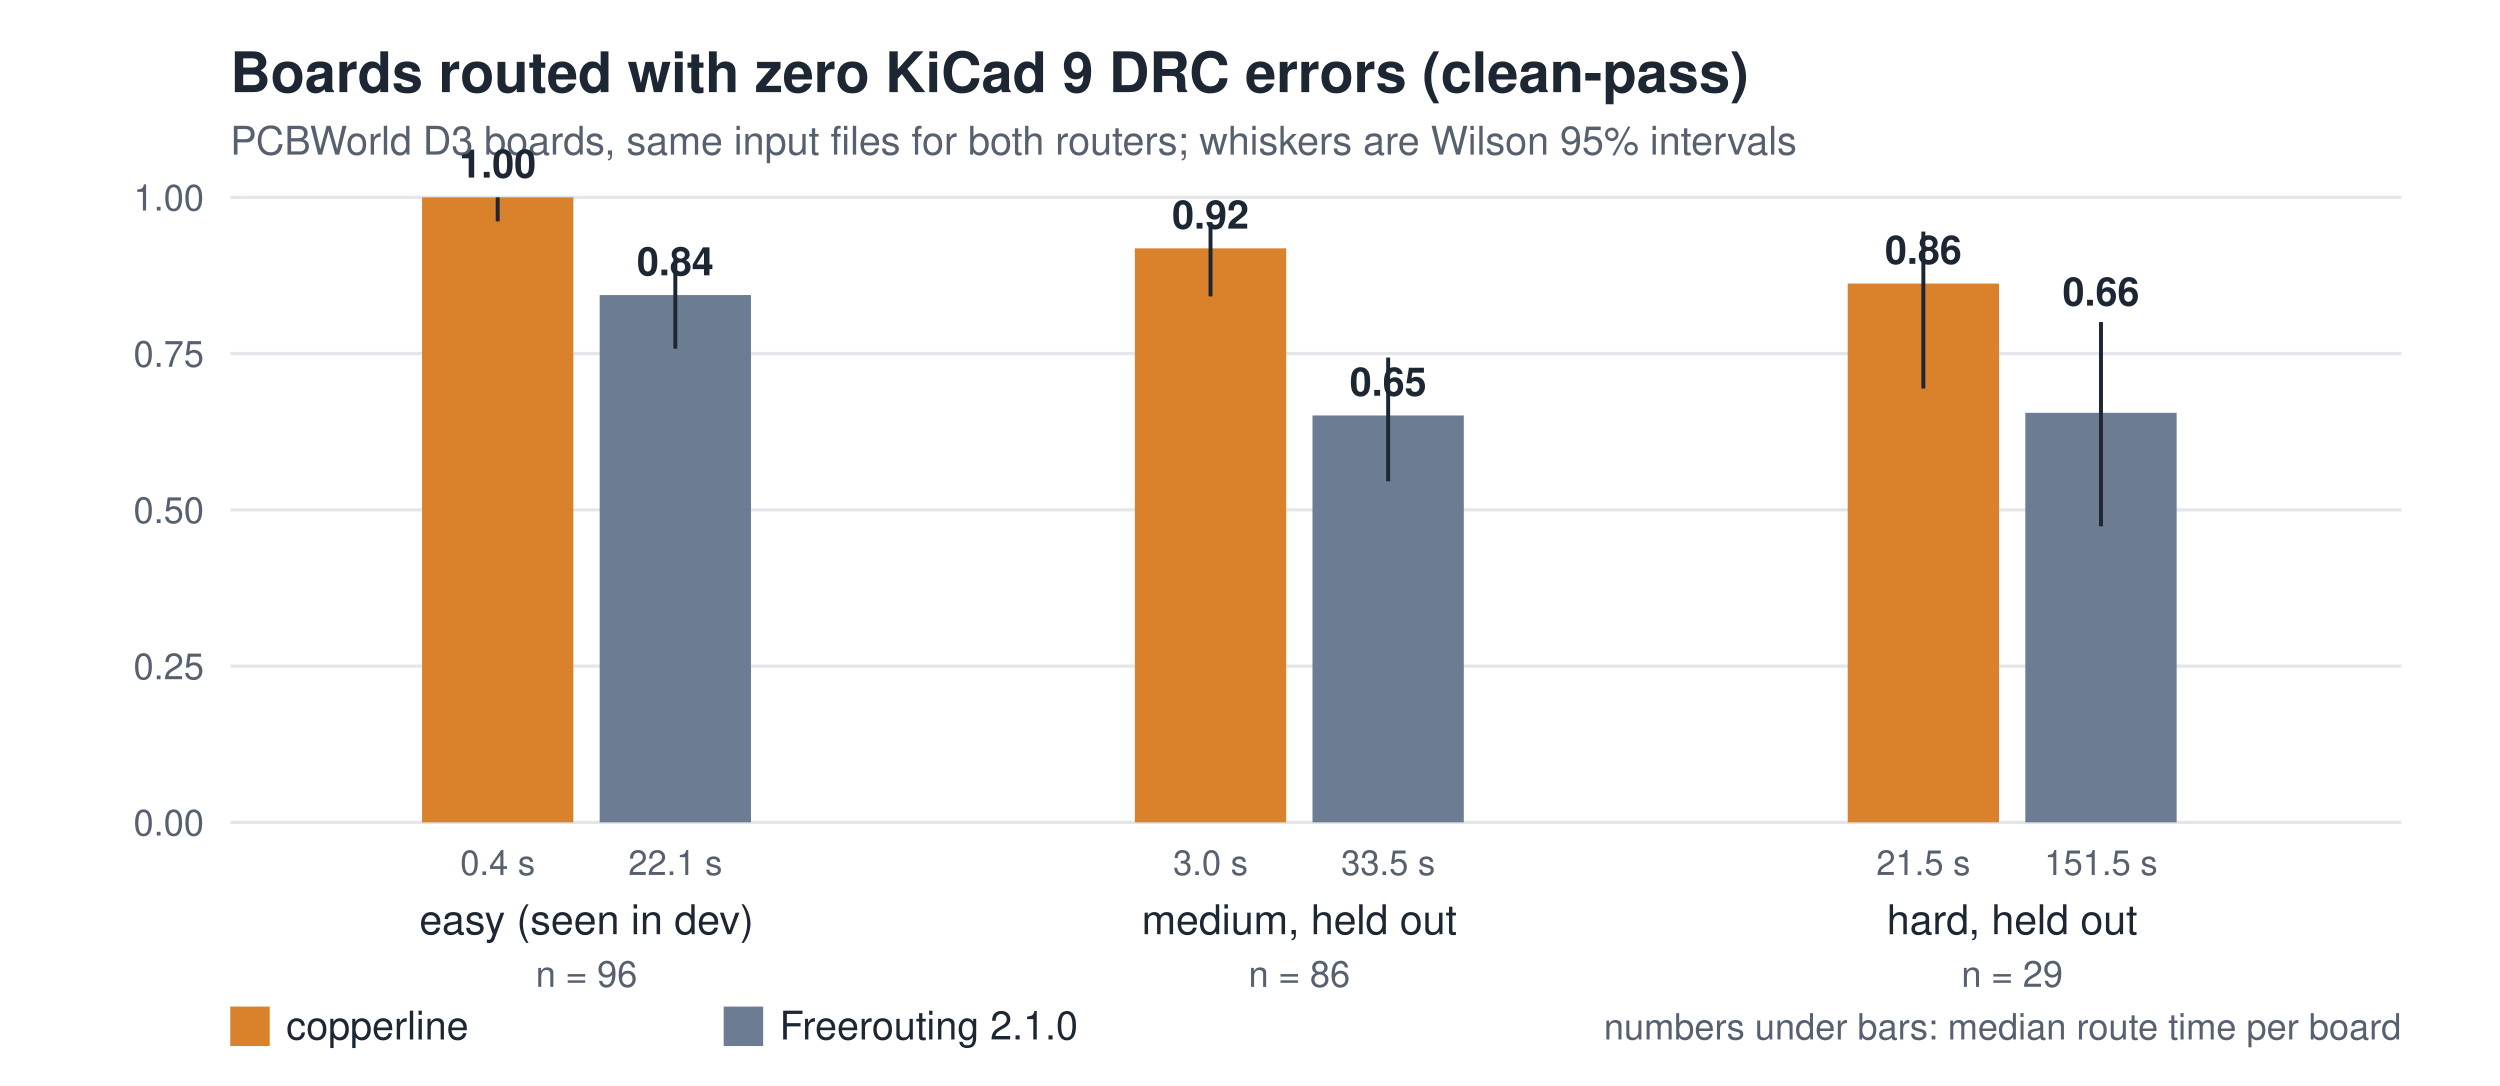
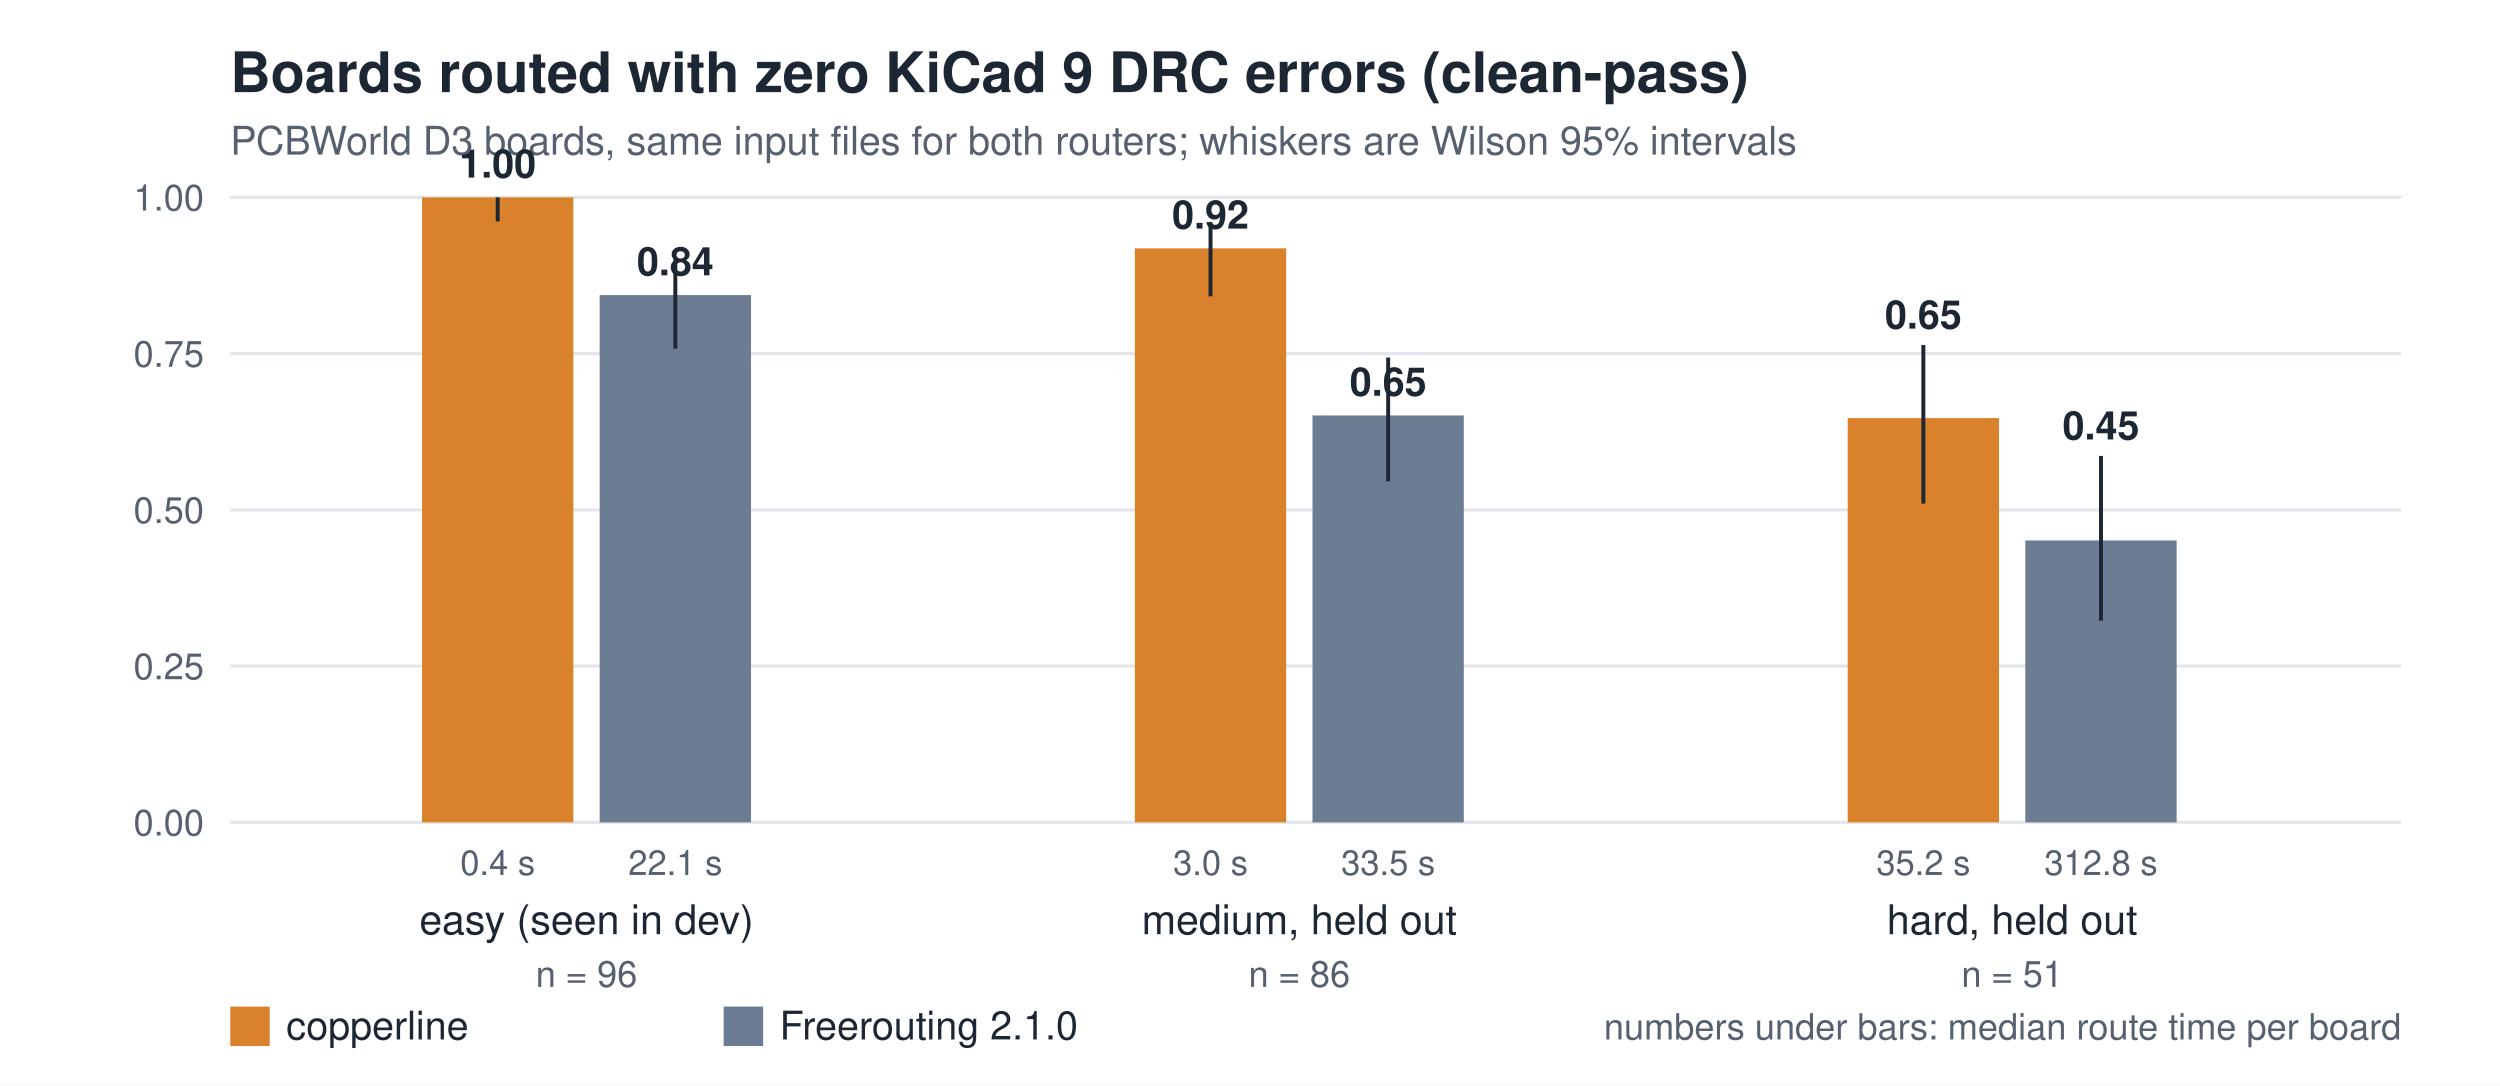
<svg xmlns="http://www.w3.org/2000/svg" viewBox="0 0 760 330" font-family="Helvetica, Arial, sans-serif">
  <rect width="760" height="330" fill="#ffffff" />
  <text x="70" y="28" font-size="17" font-weight="bold" fill="#1d2733">Boards routed with zero KiCad 9 DRC errors (clean-pass)</text>
  <text x="70" y="47" font-size="12" fill="#56606e">PCBWorld D3 boards, same input files for both routers; whiskers are Wilson 95% intervals</text>
  <line x1="70" x2="730" y1="250.0" y2="250.0" stroke="#e3e7ec" />
  <text x="62" y="254.0" font-size="11" text-anchor="end" fill="#56606e">0.00</text>
  <line x1="70" x2="730" y1="202.5" y2="202.5" stroke="#e3e7ec" />
  <text x="62" y="206.5" font-size="11" text-anchor="end" fill="#56606e">0.25</text>
  <line x1="70" x2="730" y1="155.0" y2="155.0" stroke="#e3e7ec" />
  <text x="62" y="159.0" font-size="11" text-anchor="end" fill="#56606e">0.50</text>
  <line x1="70" x2="730" y1="107.5" y2="107.5" stroke="#e3e7ec" />
  <text x="62" y="111.5" font-size="11" text-anchor="end" fill="#56606e">0.75</text>
  <line x1="70" x2="730" y1="60.0" y2="60.0" stroke="#e3e7ec" />
  <text x="62" y="64.0" font-size="11" text-anchor="end" fill="#56606e">1.00</text>
  <rect x="128.3" y="60.0" width="46" height="190.0" fill="#d9822b" />
  <line x1="151.3" x2="151.3" y1="67.3" y2="60.0" stroke="#1d2733" stroke-width="1.2" />
  <text x="151.3" y="54.0" font-size="12" text-anchor="middle" fill="#1d2733" font-weight="bold">1.00</text>
  <text x="151.3" y="266.0" font-size="10.5" text-anchor="middle" fill="#56606e">0.4 s</text>
  <rect x="182.3" y="89.7" width="46" height="160.3" fill="#6b7c93" />
  <line x1="205.3" x2="205.3" y1="106.0" y2="78.4" stroke="#1d2733" stroke-width="1.2" />
  <text x="205.3" y="83.7" font-size="12" text-anchor="middle" fill="#1d2733" font-weight="bold">0.84</text>
  <text x="205.3" y="266.0" font-size="10.5" text-anchor="middle" fill="#56606e">22.1 s</text>
  <text x="178.3" y="284.0" font-size="12.5" text-anchor="middle" fill="#1d2733">easy (seen in dev)</text>
  <text x="178.3" y="300.0" font-size="11" text-anchor="middle" fill="#56606e">n = 96</text>
  <rect x="345.0" y="75.5" width="46" height="174.5" fill="#d9822b" />
  <line x1="368.0" x2="368.0" y1="90.1" y2="67.6" stroke="#1d2733" stroke-width="1.2" />
  <text x="368.0" y="69.5" font-size="12" text-anchor="middle" fill="#1d2733" font-weight="bold">0.92</text>
  <text x="368.0" y="266.0" font-size="10.5" text-anchor="middle" fill="#56606e">3.0 s</text>
  <rect x="399.0" y="126.3" width="46" height="123.7" fill="#6b7c93" />
  <line x1="422.0" x2="422.0" y1="146.3" y2="108.7" stroke="#1d2733" stroke-width="1.2" />
  <text x="422.0" y="120.3" font-size="12" text-anchor="middle" fill="#1d2733" font-weight="bold">0.65</text>
  <text x="422.0" y="266.0" font-size="10.5" text-anchor="middle" fill="#56606e">33.5 s</text>
  <text x="395.0" y="284.0" font-size="12.5" text-anchor="middle" fill="#1d2733">medium, held out</text>
  <text x="395.0" y="300.0" font-size="11" text-anchor="middle" fill="#56606e">n = 86</text>
-   <rect x="561.7" y="86.2" width="46" height="163.8" fill="#d9822b" />
-   <line x1="584.7" x2="584.7" y1="118.1" y2="70.4" stroke="#1d2733" stroke-width="1.2" />
-   <text x="584.7" y="80.2" font-size="12" text-anchor="middle" fill="#1d2733" font-weight="bold">0.86</text>
-   <text x="584.7" y="266.0" font-size="10.5" text-anchor="middle" fill="#56606e">21.5 s</text>
-   <rect x="615.7" y="125.5" width="46" height="124.5" fill="#6b7c93" />
-   <line x1="638.7" x2="638.7" y1="160.0" y2="97.9" stroke="#1d2733" stroke-width="1.2" />
-   <text x="638.7" y="92.9" font-size="12" text-anchor="middle" fill="#1d2733" font-weight="bold">0.66</text>
-   <text x="638.7" y="266.0" font-size="10.5" text-anchor="middle" fill="#56606e">151.5 s</text>
+   <rect x="561.7" y="127.1" width="46" height="122.9" fill="#d9822b" />
+   <line x1="584.7" x2="584.7" y1="153.1" y2="104.9" stroke="#1d2733" stroke-width="1.2" />
+   <text x="584.7" y="99.9" font-size="12" text-anchor="middle" fill="#1d2733" font-weight="bold">0.65</text>
+   <text x="584.7" y="266.0" font-size="10.5" text-anchor="middle" fill="#56606e">35.2 s</text>
+   <rect x="615.7" y="164.3" width="46" height="85.7" fill="#6b7c93" />
+   <line x1="638.7" x2="638.7" y1="188.7" y2="138.6" stroke="#1d2733" stroke-width="1.2" />
+   <text x="638.7" y="133.6" font-size="12" text-anchor="middle" fill="#1d2733" font-weight="bold">0.45</text>
+   <text x="638.7" y="266.0" font-size="10.5" text-anchor="middle" fill="#56606e">312.8 s</text>
  <text x="611.7" y="284.0" font-size="12.5" text-anchor="middle" fill="#1d2733">hard, held out</text>
-   <text x="611.7" y="300.0" font-size="11" text-anchor="middle" fill="#56606e">n = 29</text>
+   <text x="611.7" y="300.0" font-size="11" text-anchor="middle" fill="#56606e">n = 51</text>
  <rect x="70" y="306" width="12" height="12" fill="#d9822b" />
  <text x="87" y="316" font-size="12" fill="#1d2733">copperline</text>
  <rect x="220" y="306" width="12" height="12" fill="#6b7c93" />
  <text x="237" y="316" font-size="12" fill="#1d2733">Freerouting 2.1.0</text>
  <text x="730" y="316" font-size="11" text-anchor="end" fill="#56606e">numbers under bars: median route time per board</text>
</svg>
